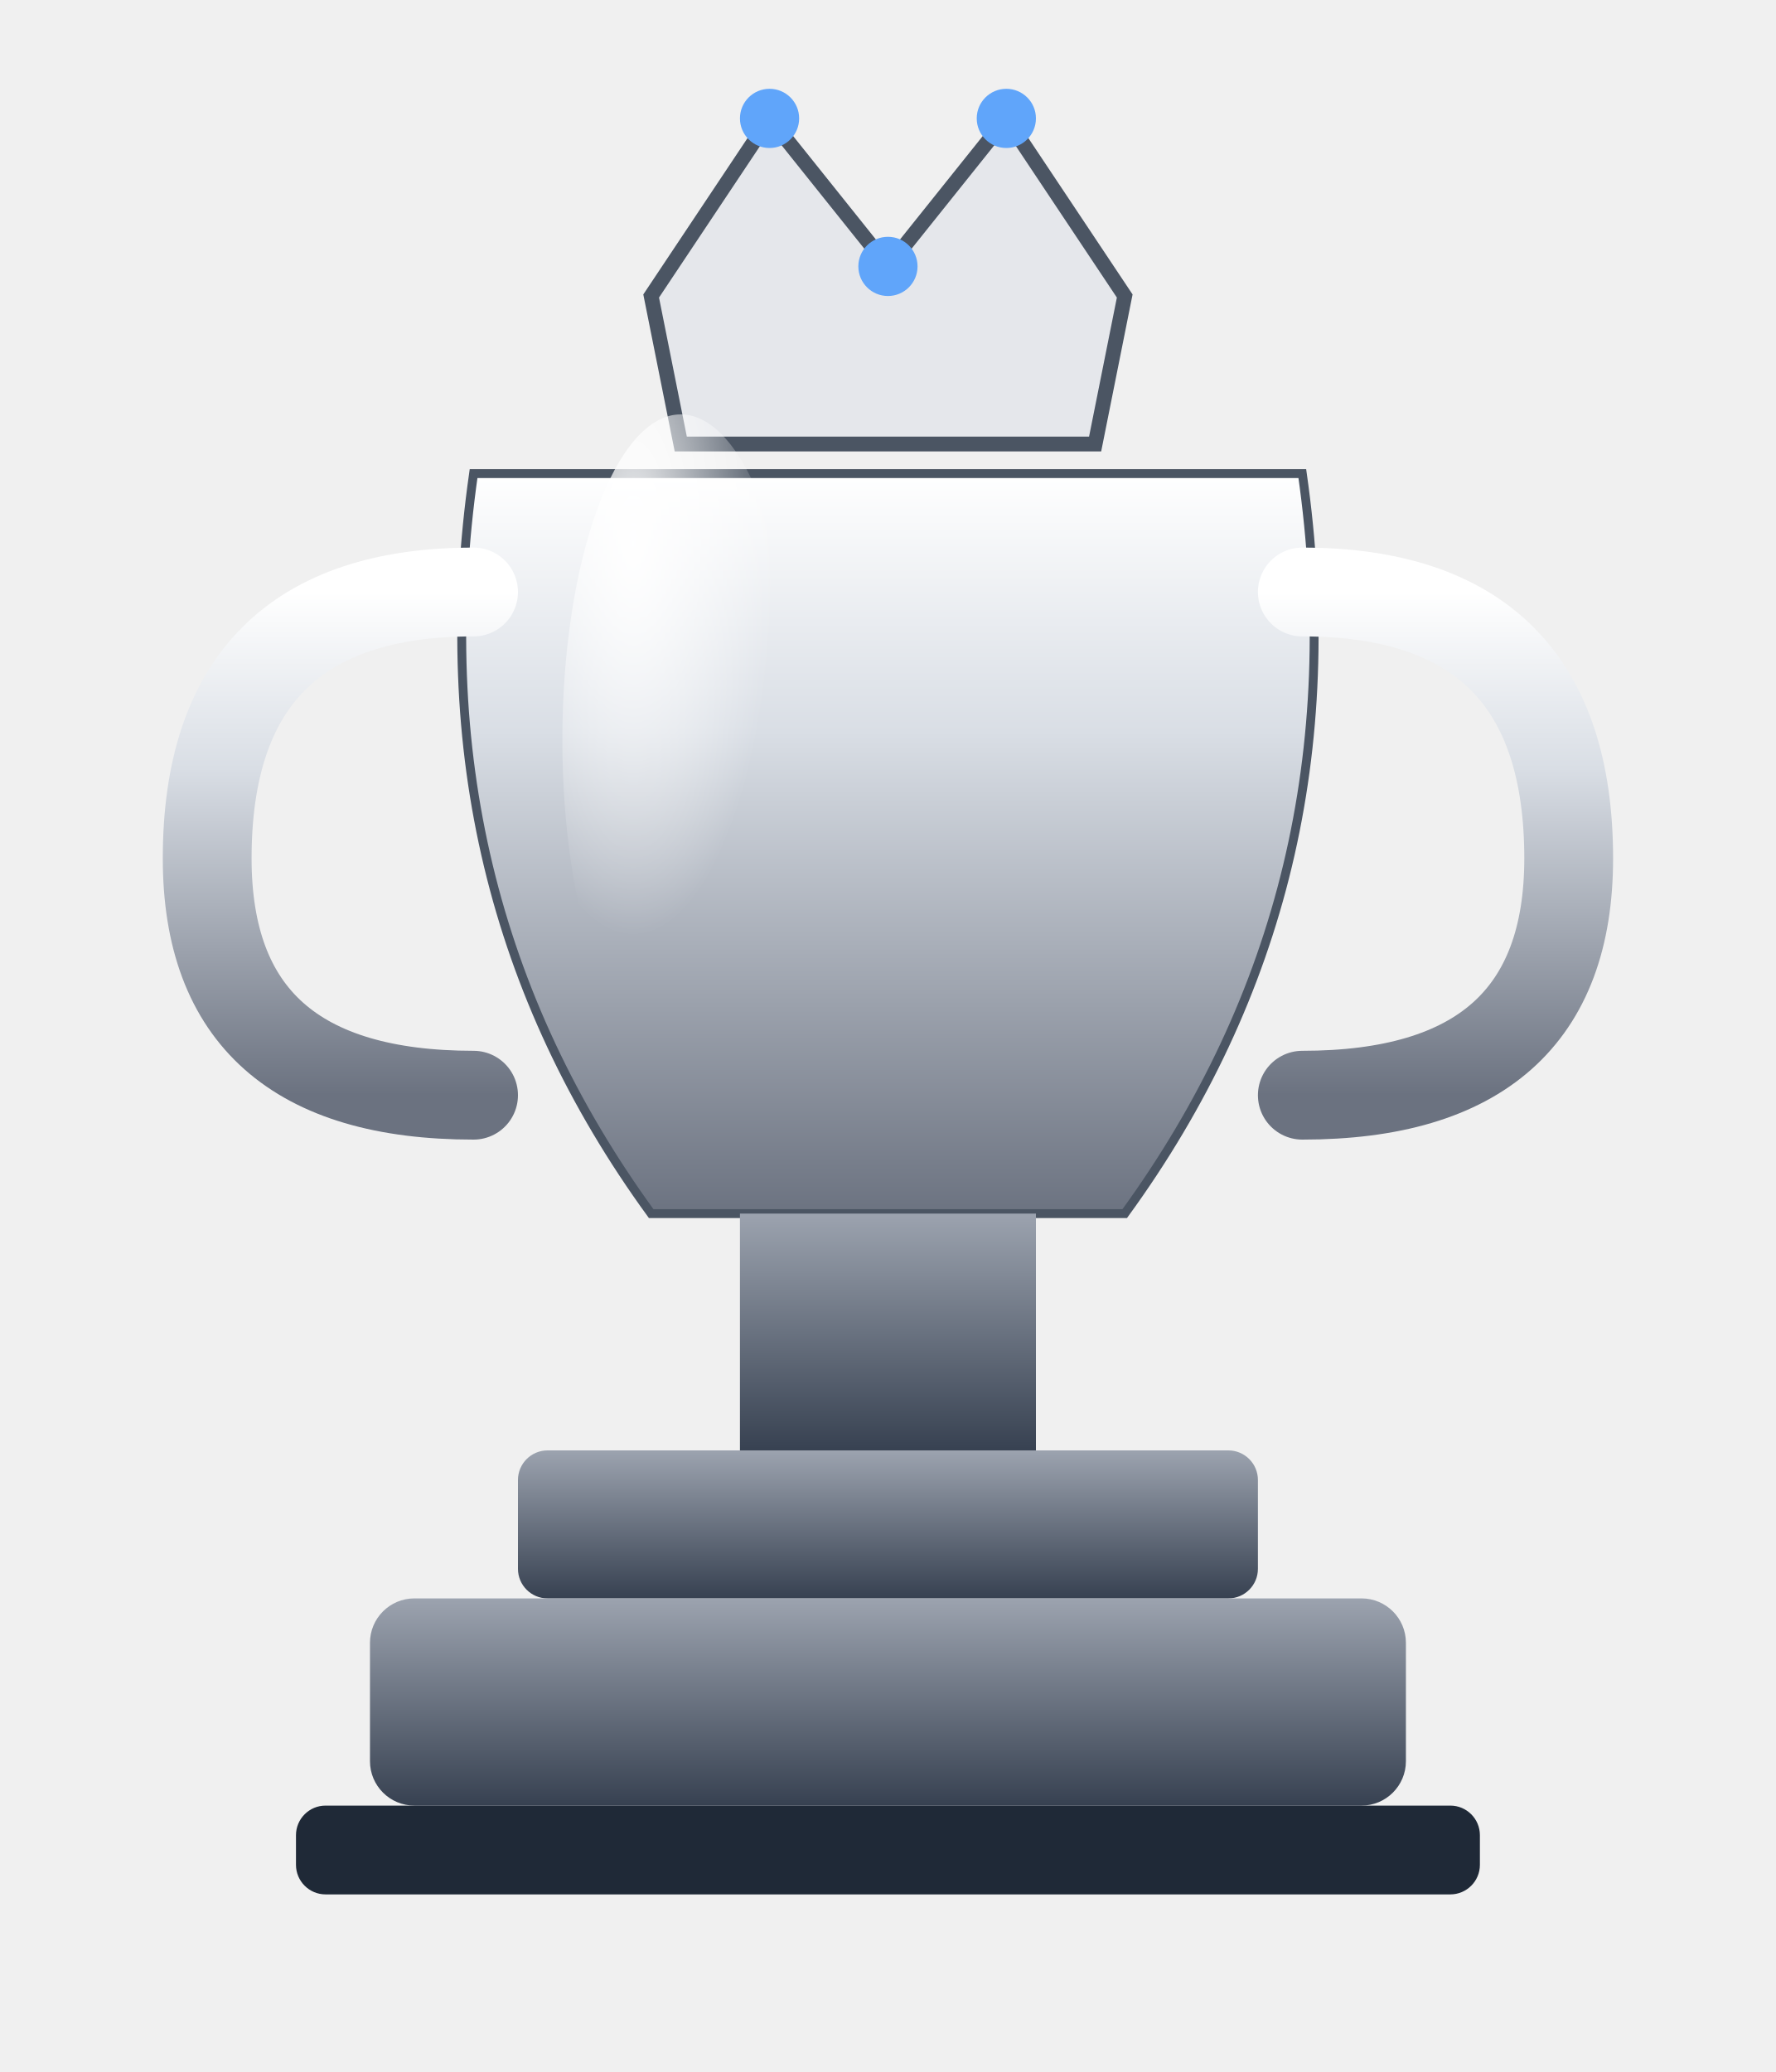
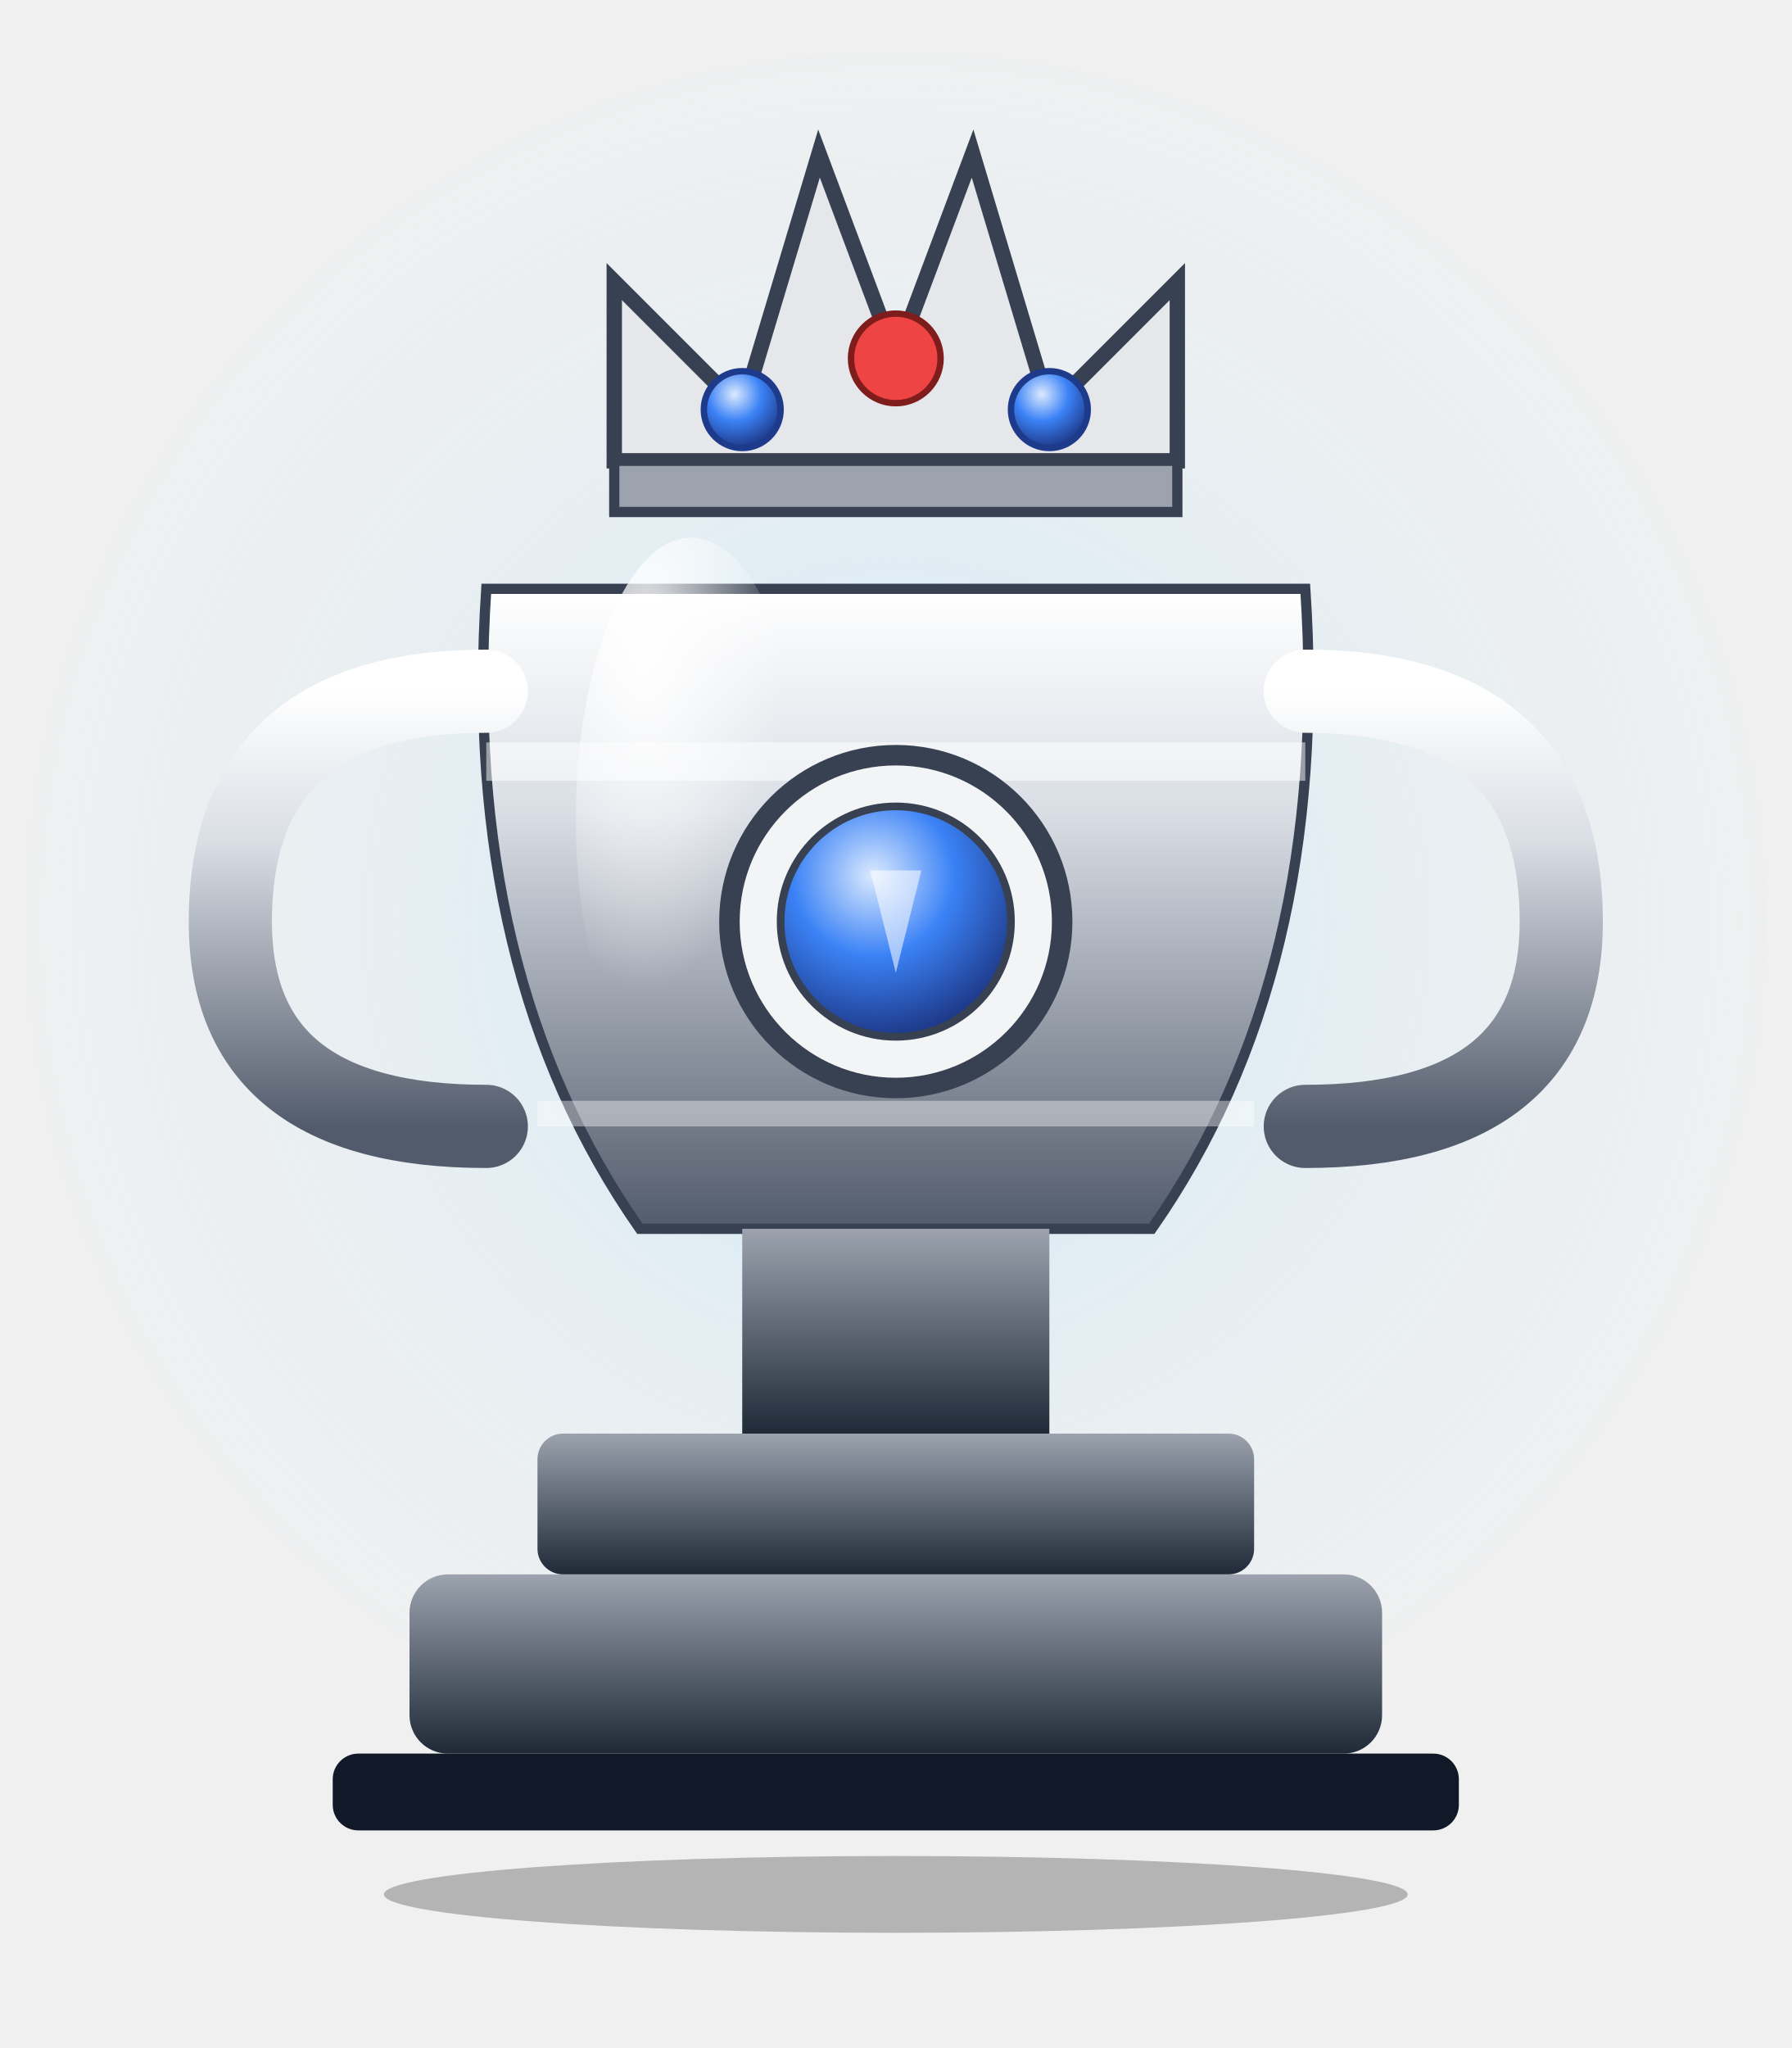
- <svg xmlns="http://www.w3.org/2000/svg" viewBox="0 0 120 140">
+ <svg xmlns="http://www.w3.org/2000/svg" viewBox="0 0 140 160">
  <defs>
-     <linearGradient id="silver-cup" x1="0" y1="0" x2="0" y2="1">
+     <radialGradient id="m-halo" cx="0.5" cy="0.5" r="0.55">
+       <stop offset="0%" stop-color="rgba(186,230,253,0.6)" />
+       <stop offset="55%" stop-color="rgba(186,230,253,0.15)" />
+       <stop offset="100%" stop-color="rgba(186,230,253,0)" />
+     </radialGradient>
+     <linearGradient id="m-cup" x1="0" y1="0" x2="0" y2="1">
      <stop offset="0%" stop-color="#FFFFFF" />
      <stop offset="35%" stop-color="#D9DEE5" />
-       <stop offset="100%" stop-color="#6B7280" />
+       <stop offset="100%" stop-color="#525B6B" />
    </linearGradient>
-     <linearGradient id="silver-base" x1="0" y1="0" x2="0" y2="1">
+     <linearGradient id="m-base" x1="0" y1="0" x2="0" y2="1">
      <stop offset="0%" stop-color="#9CA3AF" />
-       <stop offset="100%" stop-color="#374151" />
+       <stop offset="100%" stop-color="#1F2937" />
    </linearGradient>
-     <radialGradient id="silver-shine" cx="0.3" cy="0.2" r="0.6">
+     <radialGradient id="m-shine" cx="0.3" cy="0.2" r="0.6">
      <stop offset="0%" stop-color="rgba(255,255,255,0.95)" />
      <stop offset="100%" stop-color="rgba(255,255,255,0)" />
    </radialGradient>
+     <radialGradient id="m-gem" cx="0.4" cy="0.3" r="0.7">
+       <stop offset="0%" stop-color="#DBEAFE" />
+       <stop offset="50%" stop-color="#3B82F6" />
+       <stop offset="100%" stop-color="#1E3A8A" />
+     </radialGradient>
  </defs>
-   <path d="M44,20 L52,8 L60,18 L68,8 L76,20 L74,30 L46,30 Z" fill="#E5E7EB" stroke="#4B5563" stroke-width="1" />
-   <circle cx="52" cy="8" r="2" fill="#60A5FA" />
-   <circle cx="60" cy="18" r="2" fill="#60A5FA" />
-   <circle cx="68" cy="8" r="2" fill="#60A5FA" />
-   <path d="M32,32 L88,32 Q92,60 76,82 L44,82 Q28,60 32,32 Z" fill="url(#silver-cup)" stroke="#4B5563" stroke-width="0.6" />
-   <path d="M32,40 Q14,40 14,58 Q14,74 32,74" stroke="url(#silver-cup)" stroke-width="6" fill="none" stroke-linecap="round" />
-   <path d="M88,40 Q106,40 106,58 Q106,74 88,74" stroke="url(#silver-cup)" stroke-width="6" fill="none" stroke-linecap="round" />
-   <ellipse cx="46" cy="50" rx="8" ry="22" fill="url(#silver-shine)" />
-   <rect x="50" y="82" width="20" height="16" fill="url(#silver-base)" />
-   <rect x="35" y="98" width="50" height="10" rx="2" fill="url(#silver-base)" />
-   <rect x="25" y="108" width="70" height="14" rx="3" fill="url(#silver-base)" />
-   <rect x="20" y="122" width="80" height="6" rx="2" fill="#1F2937" />
+   <circle cx="70" cy="72" r="68" fill="url(#m-halo)" />
+   <g transform="translate(70, 24)">
+     <path d="M-22,12 L-22,-2 L-12,8 L-6,-12 L0,4 L6,-12 L12,8 L22,-2 L22,12 Z" fill="#E5E7EB" stroke="#374151" stroke-width="1.2" />
+     <rect x="-22" y="12" width="44" height="4" fill="#9CA3AF" stroke="#374151" stroke-width="0.8" />
+     <circle cx="-12" cy="8" r="3" fill="url(#m-gem)" stroke="#1E3A8A" stroke-width="0.5" />
+     <circle cx="0" cy="4" r="3.5" fill="#EF4444" stroke="#7F1D1D" stroke-width="0.5" />
+     <circle cx="12" cy="8" r="3" fill="url(#m-gem)" stroke="#1E3A8A" stroke-width="0.5" />
+   </g>
+   <path d="M38,46 L102,46 Q104,76 90,96 L50,96 Q36,76 38,46 Z" fill="url(#m-cup)" stroke="#374151" stroke-width="0.8" />
+   <rect x="38" y="58" width="64" height="3" fill="#FFFFFF" opacity="0.5" />
+   <rect x="42" y="86" width="56" height="2" fill="#FFFFFF" opacity="0.4" />
+   <path d="M38,54 Q18,54 18,72 Q18,88 38,88" stroke="url(#m-cup)" stroke-width="6.5" fill="none" stroke-linecap="round" />
+   <path d="M102,54 Q122,54 122,72 Q122,88 102,88" stroke="url(#m-cup)" stroke-width="6.5" fill="none" stroke-linecap="round" />
+   <ellipse cx="54" cy="64" rx="9" ry="22" fill="url(#m-shine)" />
+   <circle cx="70" cy="72" r="13" fill="#F3F4F6" stroke="#374151" stroke-width="1.6" />
+   <circle cx="70" cy="72" r="9" fill="url(#m-gem)" stroke="#374151" stroke-width="0.6" />
+   <polygon points="68,68 72,68 70,76" fill="rgba(255,255,255,0.55)" />
+   <rect x="58" y="96" width="24" height="16" fill="url(#m-base)" />
+   <rect x="42" y="112" width="56" height="11" rx="2" fill="url(#m-base)" />
+   <rect x="32" y="123" width="76" height="14" rx="3" fill="url(#m-base)" />
+   <rect x="26" y="137" width="88" height="6" rx="2" fill="#111827" />
+   <ellipse cx="70" cy="148" rx="40" ry="3" fill="rgba(0,0,0,0.25)" />
</svg>
